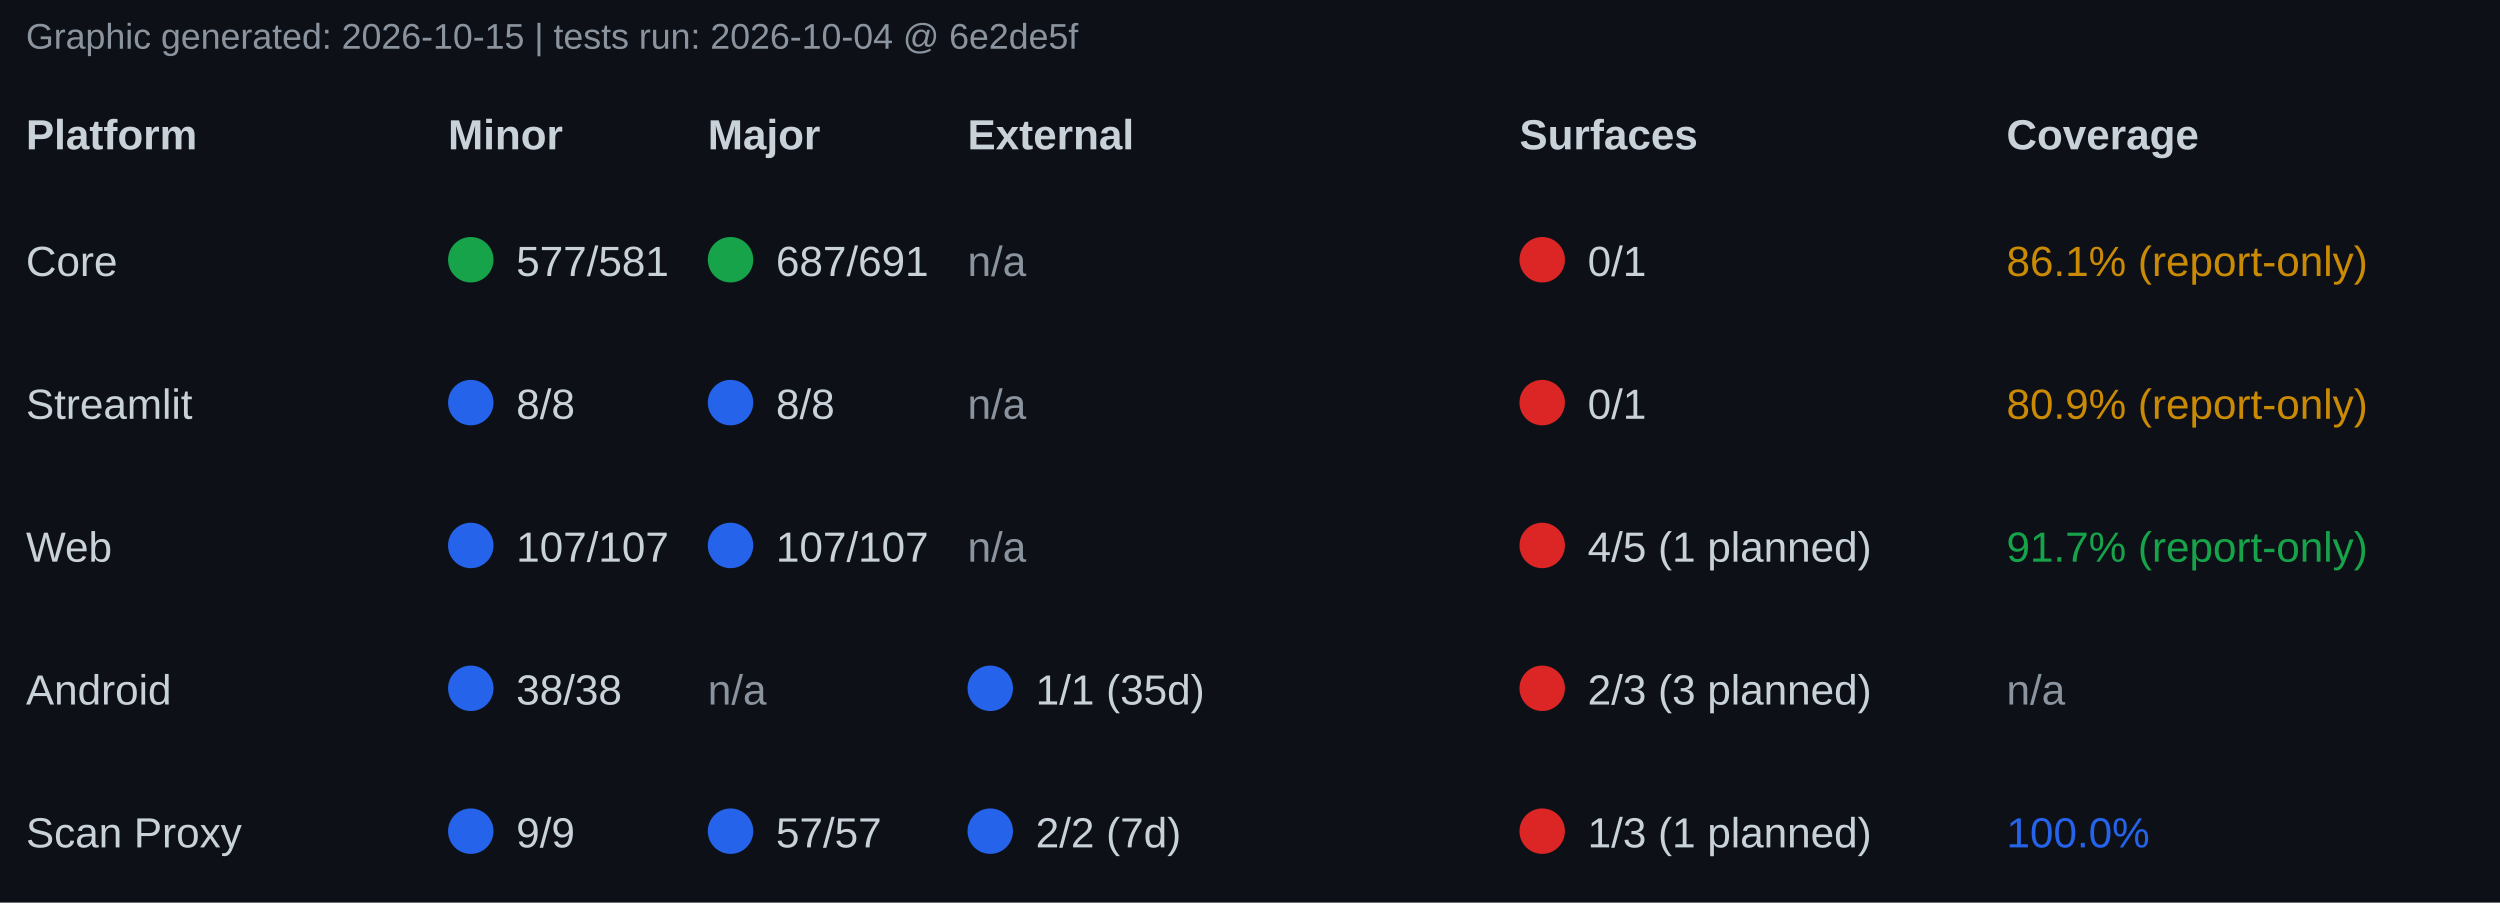
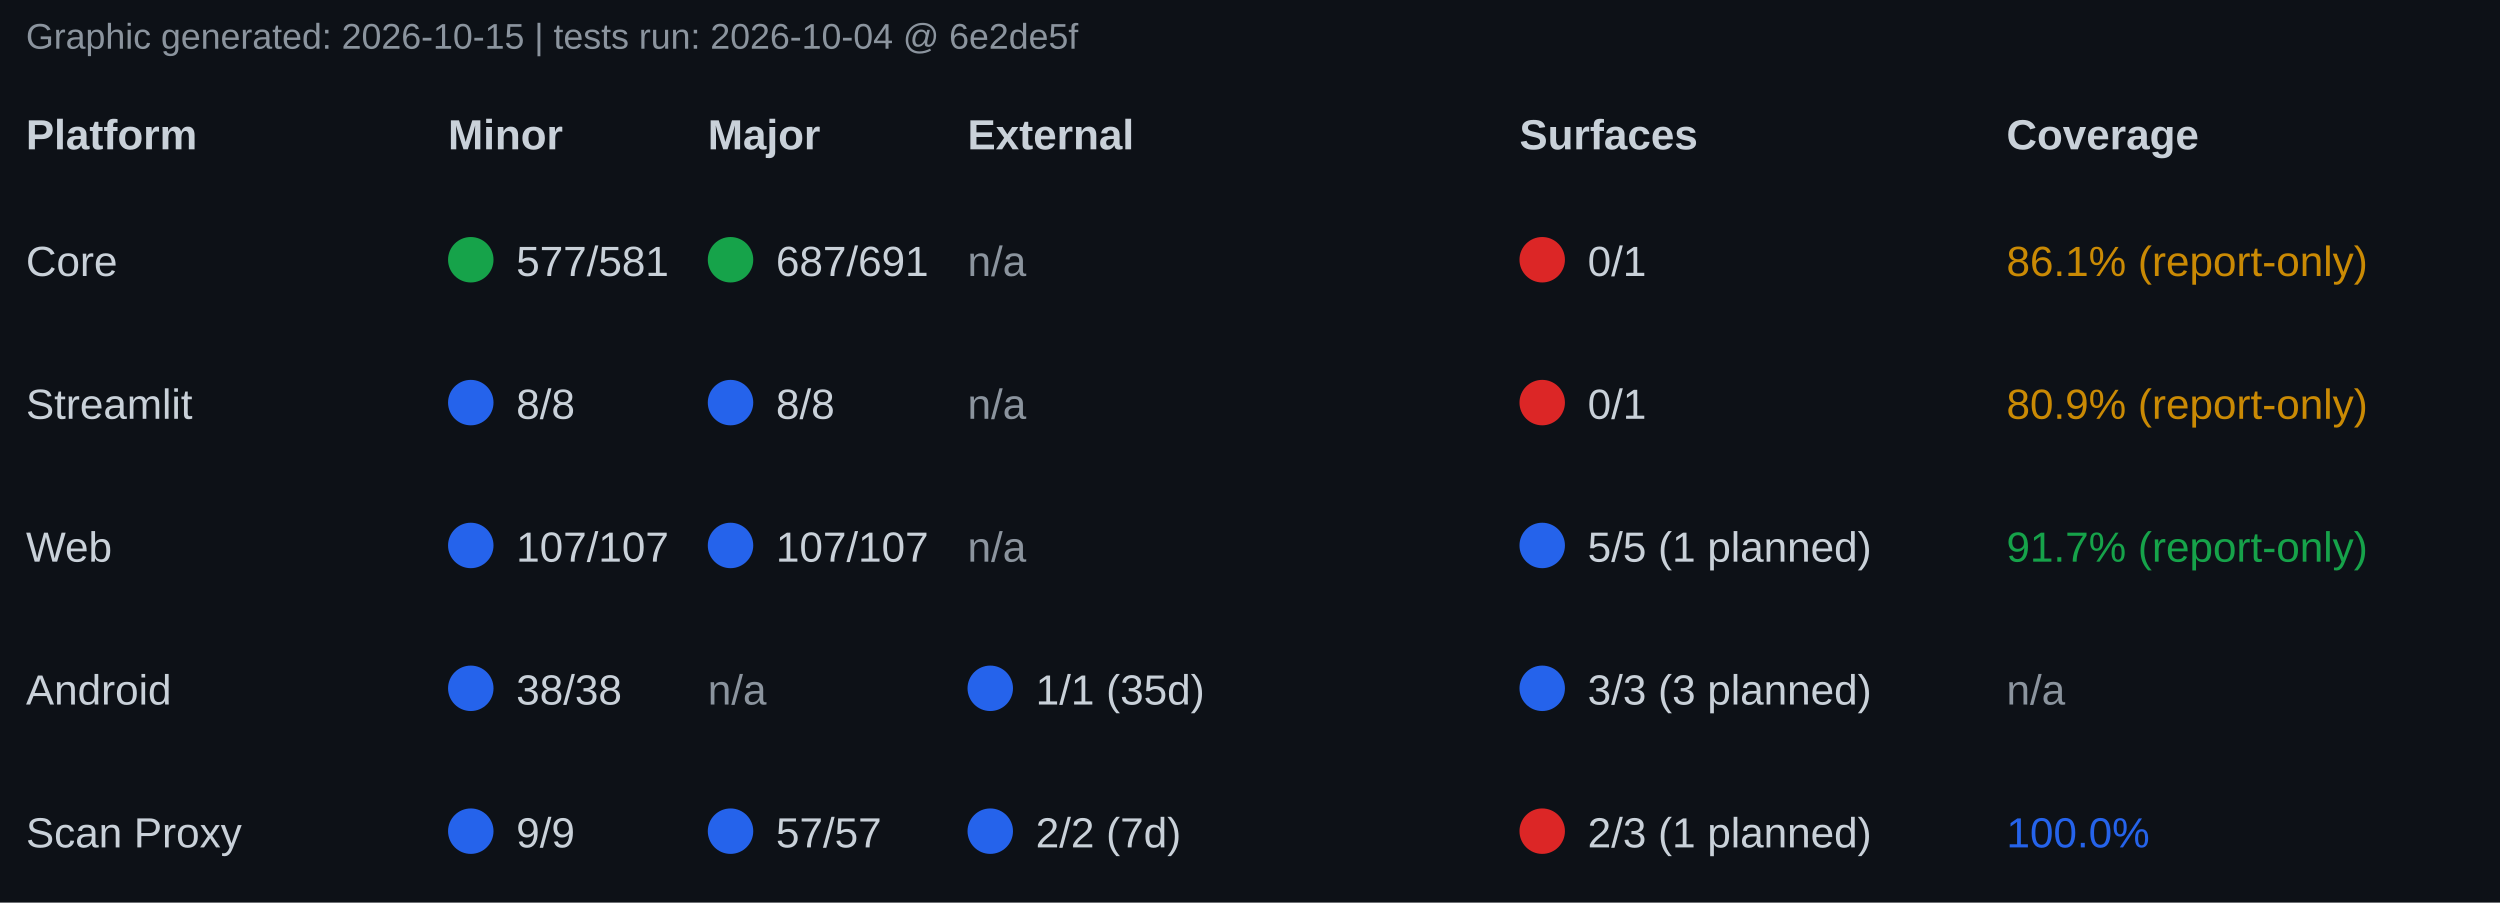
<svg xmlns="http://www.w3.org/2000/svg" width="770" height="278" font-family="Segoe UI, Arial, sans-serif" font-size="13">
  <rect x="0" y="0" width="770" height="278" fill="#0d1117" />
  <text x="8" y="15" fill="#8b949e" font-size="11">Graphic generated: 2026-10-15 | tests run: 2026-10-04 @ 6e2de5f</text>
  <text x="8" y="46" fill="#c9d1d9" font-weight="bold">Platform</text>
  <text x="138" y="46" fill="#c9d1d9" font-weight="bold">Minor</text>
  <text x="218" y="46" fill="#c9d1d9" font-weight="bold">Major</text>
  <text x="298" y="46" fill="#c9d1d9" font-weight="bold">External</text>
  <text x="468" y="46" fill="#c9d1d9" font-weight="bold">Surfaces</text>
  <text x="618" y="46" fill="#c9d1d9" font-weight="bold">Coverage</text>
  <text x="8" y="85" fill="#c9d1d9">Core</text>
  <circle cx="145" cy="80" r="7" fill="#16a34a" />
  <text x="159" y="85" fill="#c9d1d9">577/581</text>
  <circle cx="225" cy="80" r="7" fill="#16a34a" />
  <text x="239" y="85" fill="#c9d1d9">687/691</text>
  <text x="298" y="85" fill="#8b949e">n/a</text>
  <circle cx="475" cy="80" r="7" fill="#dc2626" />
  <text x="489" y="85" fill="#c9d1d9">0/1</text>
  <text x="618" y="85" fill="#ca8a04">86.1% (report-only)</text>
  <text x="8" y="129" fill="#c9d1d9">Streamlit</text>
  <circle cx="145" cy="124" r="7" fill="#2563eb" />
  <text x="159" y="129" fill="#c9d1d9">8/8</text>
  <circle cx="225" cy="124" r="7" fill="#2563eb" />
  <text x="239" y="129" fill="#c9d1d9">8/8</text>
  <text x="298" y="129" fill="#8b949e">n/a</text>
  <circle cx="475" cy="124" r="7" fill="#dc2626" />
  <text x="489" y="129" fill="#c9d1d9">0/1</text>
  <text x="618" y="129" fill="#ca8a04">80.9% (report-only)</text>
  <text x="8" y="173" fill="#c9d1d9">Web</text>
  <circle cx="145" cy="168" r="7" fill="#2563eb" />
  <text x="159" y="173" fill="#c9d1d9">107/107</text>
  <circle cx="225" cy="168" r="7" fill="#2563eb" />
  <text x="239" y="173" fill="#c9d1d9">107/107</text>
  <text x="298" y="173" fill="#8b949e">n/a</text>
-   <circle cx="475" cy="168" r="7" fill="#dc2626" />
-   <text x="489" y="173" fill="#c9d1d9">4/5 (1 planned)</text>
+   <circle cx="475" cy="168" r="7" fill="#2563eb" />
+   <text x="489" y="173" fill="#c9d1d9">5/5 (1 planned)</text>
  <text x="618" y="173" fill="#16a34a">91.7% (report-only)</text>
  <text x="8" y="217" fill="#c9d1d9">Android</text>
  <circle cx="145" cy="212" r="7" fill="#2563eb" />
  <text x="159" y="217" fill="#c9d1d9">38/38</text>
  <text x="218" y="217" fill="#8b949e">n/a</text>
  <circle cx="305" cy="212" r="7" fill="#2563eb" />
  <text x="319" y="217" fill="#c9d1d9">1/1 (35d)</text>
-   <circle cx="475" cy="212" r="7" fill="#dc2626" />
-   <text x="489" y="217" fill="#c9d1d9">2/3 (3 planned)</text>
+   <circle cx="475" cy="212" r="7" fill="#2563eb" />
+   <text x="489" y="217" fill="#c9d1d9">3/3 (3 planned)</text>
  <text x="618" y="217" fill="#8b949e">n/a</text>
  <text x="8" y="261" fill="#c9d1d9">Scan Proxy</text>
  <circle cx="145" cy="256" r="7" fill="#2563eb" />
  <text x="159" y="261" fill="#c9d1d9">9/9</text>
  <circle cx="225" cy="256" r="7" fill="#2563eb" />
  <text x="239" y="261" fill="#c9d1d9">57/57</text>
  <circle cx="305" cy="256" r="7" fill="#2563eb" />
  <text x="319" y="261" fill="#c9d1d9">2/2 (7d)</text>
  <circle cx="475" cy="256" r="7" fill="#dc2626" />
-   <text x="489" y="261" fill="#c9d1d9">1/3 (1 planned)</text>
+   <text x="489" y="261" fill="#c9d1d9">2/3 (1 planned)</text>
  <text x="618" y="261" fill="#2563eb">100.0%</text>
</svg>
